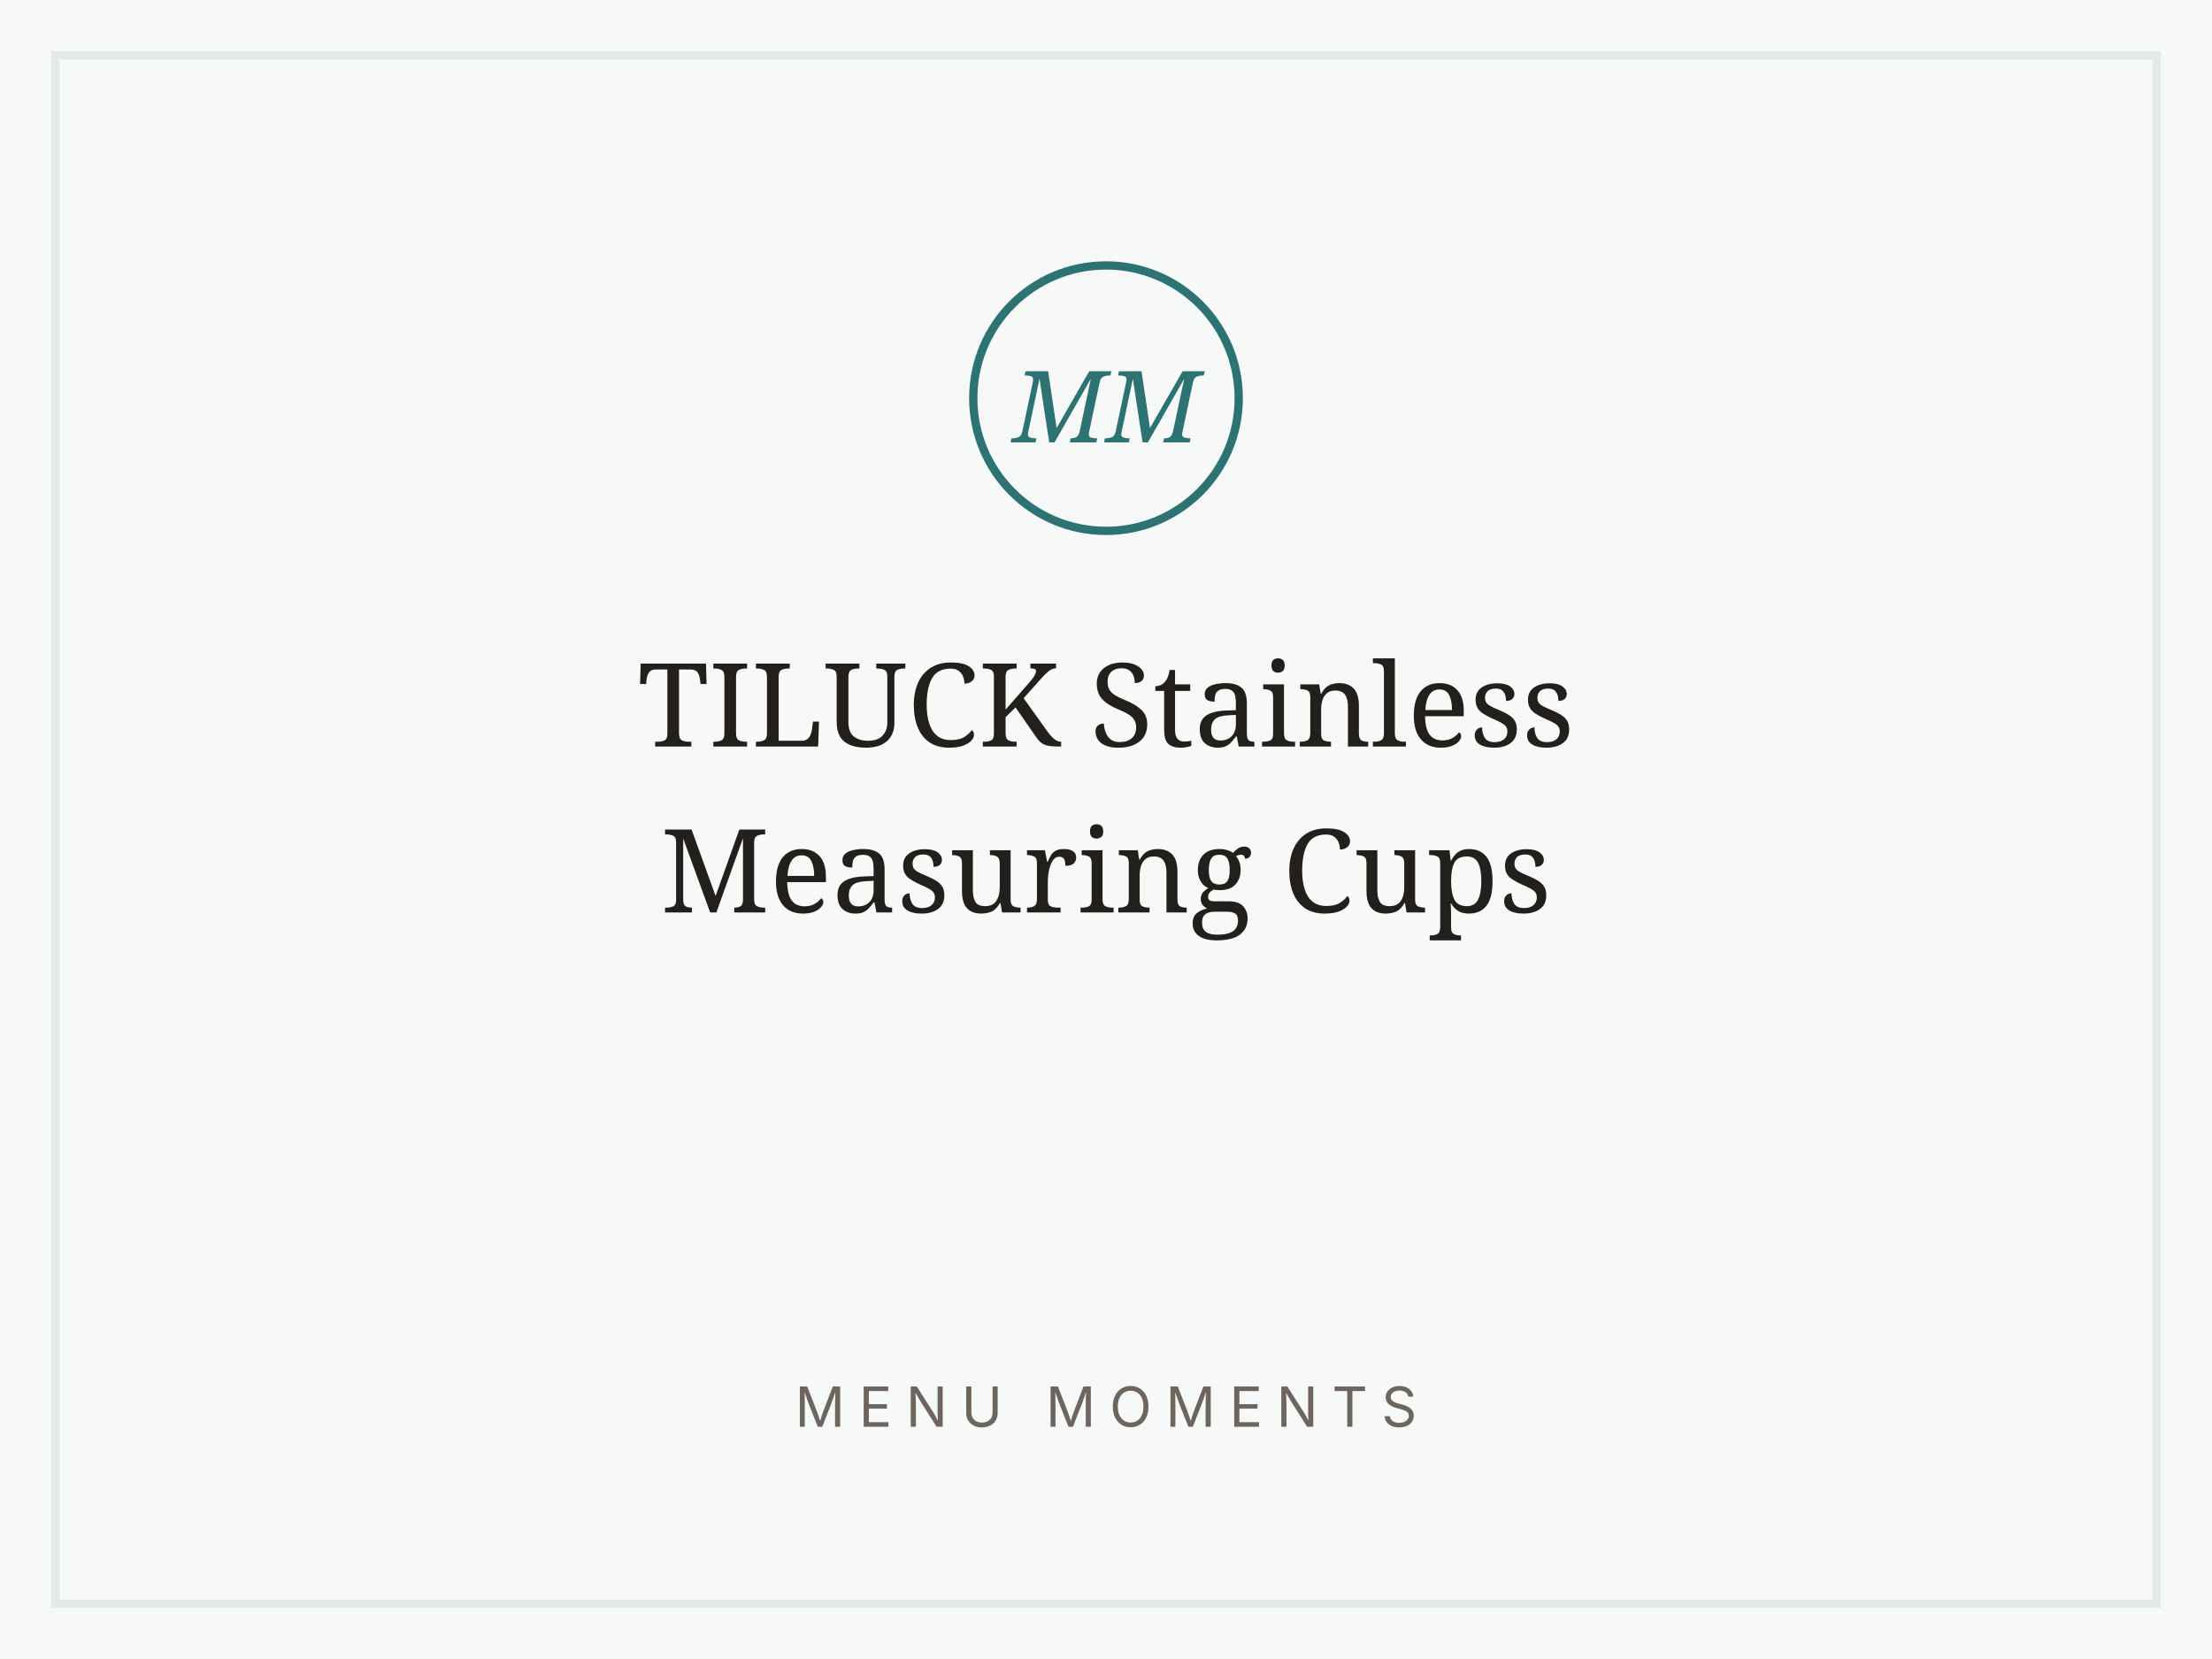
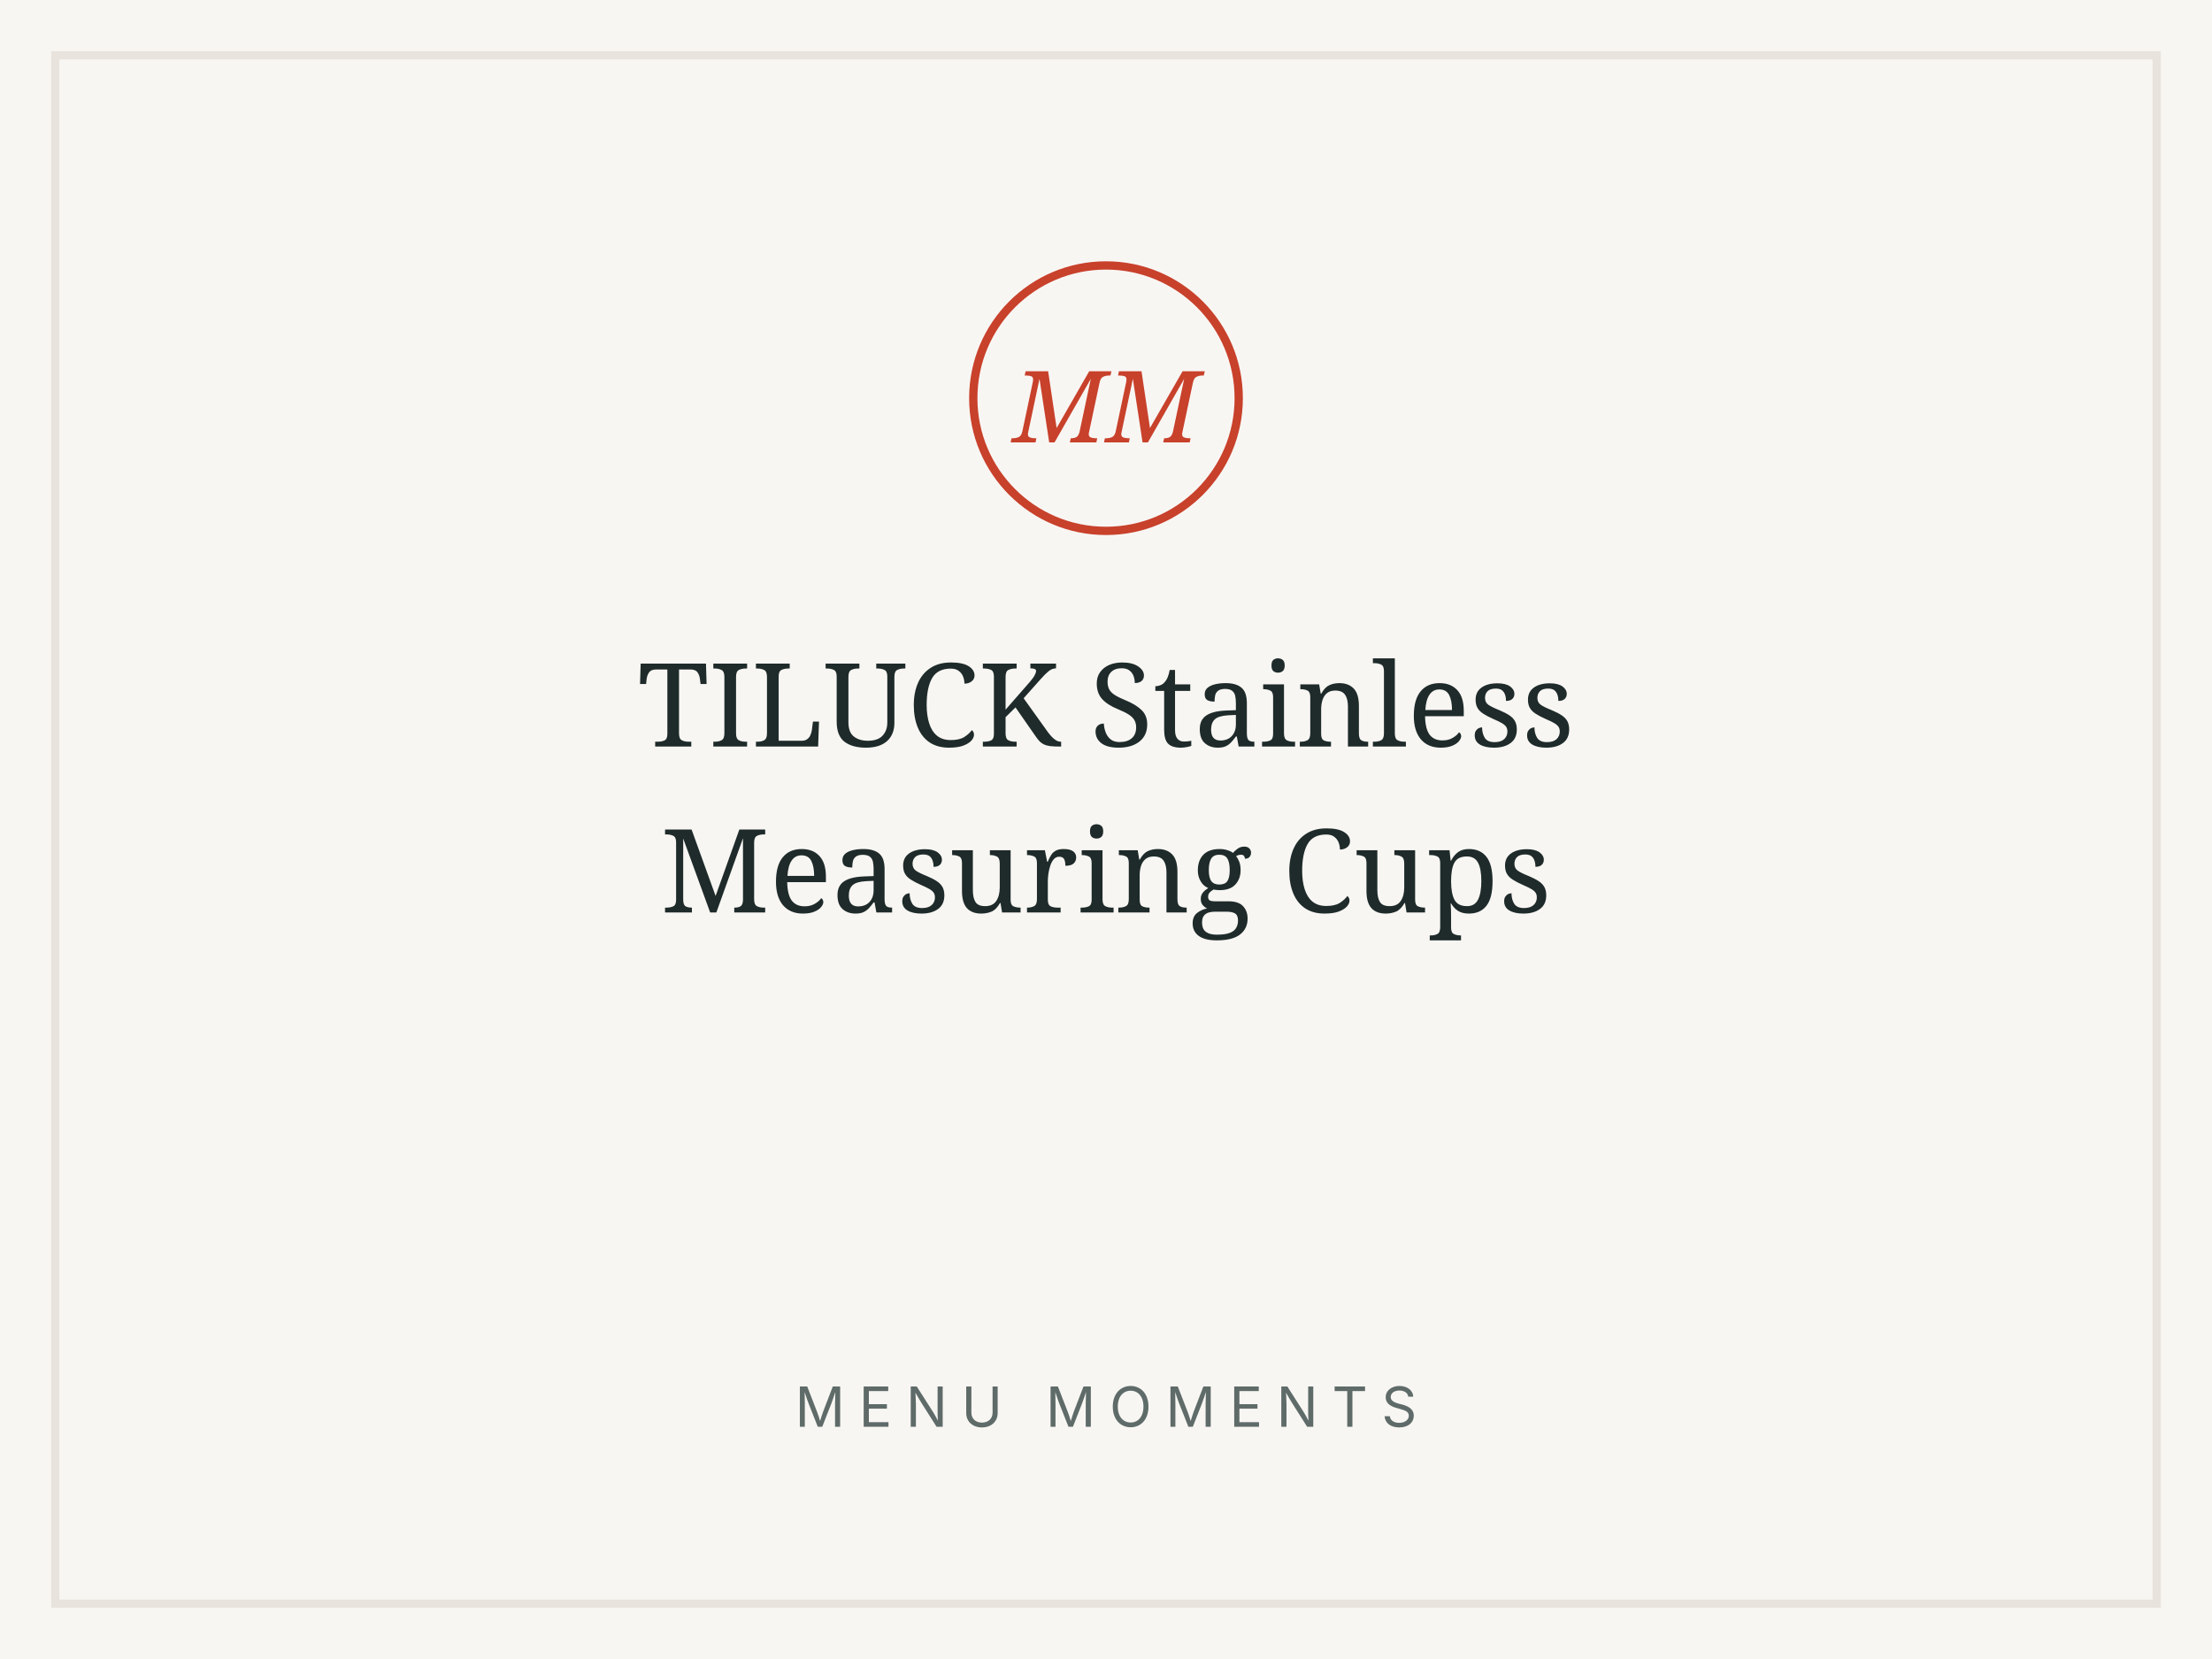
<svg xmlns="http://www.w3.org/2000/svg" viewBox="0 0 400 300" width="400" height="300" role="img" aria-label="TILUCK Stainless Measuring Cups">
-   <rect width="400" height="300" fill="#F7F9F9" />
-   <rect x="10" y="10" width="380" height="280" fill="none" stroke="#E3E9E9" stroke-width="1.5" />
-   <circle cx="200" cy="72" r="24" fill="none" stroke="#2E7373" stroke-width="1.5" />
-   <text x="200" y="80" text-anchor="middle" font-family="Georgia, serif" font-size="18" font-style="italic" fill="#2E7373">MM</text>
-   <text x="200" y="135" text-anchor="middle" font-family="Georgia, serif" font-size="21" fill="#231F1B">TILUCK Stainless</text>
-   <text x="200" y="165" text-anchor="middle" font-family="Georgia, serif" font-size="21" fill="#231F1B">Measuring Cups</text>
-   <text x="200" y="258" text-anchor="middle" font-family="Inter, sans-serif" font-size="10" letter-spacing="2.5" fill="#6E655E">MENU MOMENTS</text>
+   <rect width="400" height="300" fill="#F8F6F3" />
+   <rect x="10" y="10" width="380" height="280" fill="none" stroke="#E8E3DC" stroke-width="1.5" />
+   <circle cx="200" cy="72" r="24" fill="none" stroke="#C8412B" stroke-width="1.5" />
+   <text x="200" y="80" text-anchor="middle" font-family="Georgia, serif" font-size="18" font-style="italic" fill="#C8412B">MM</text>
+   <text x="200" y="135" text-anchor="middle" font-family="Georgia, serif" font-size="21" fill="#1E2B2A">TILUCK Stainless</text>
+   <text x="200" y="165" text-anchor="middle" font-family="Georgia, serif" font-size="21" fill="#1E2B2A">Measuring Cups</text>
+   <text x="200" y="258" text-anchor="middle" font-family="Inter, sans-serif" font-size="10" letter-spacing="2.5" fill="#5E6B69">MENU MOMENTS</text>
</svg>
